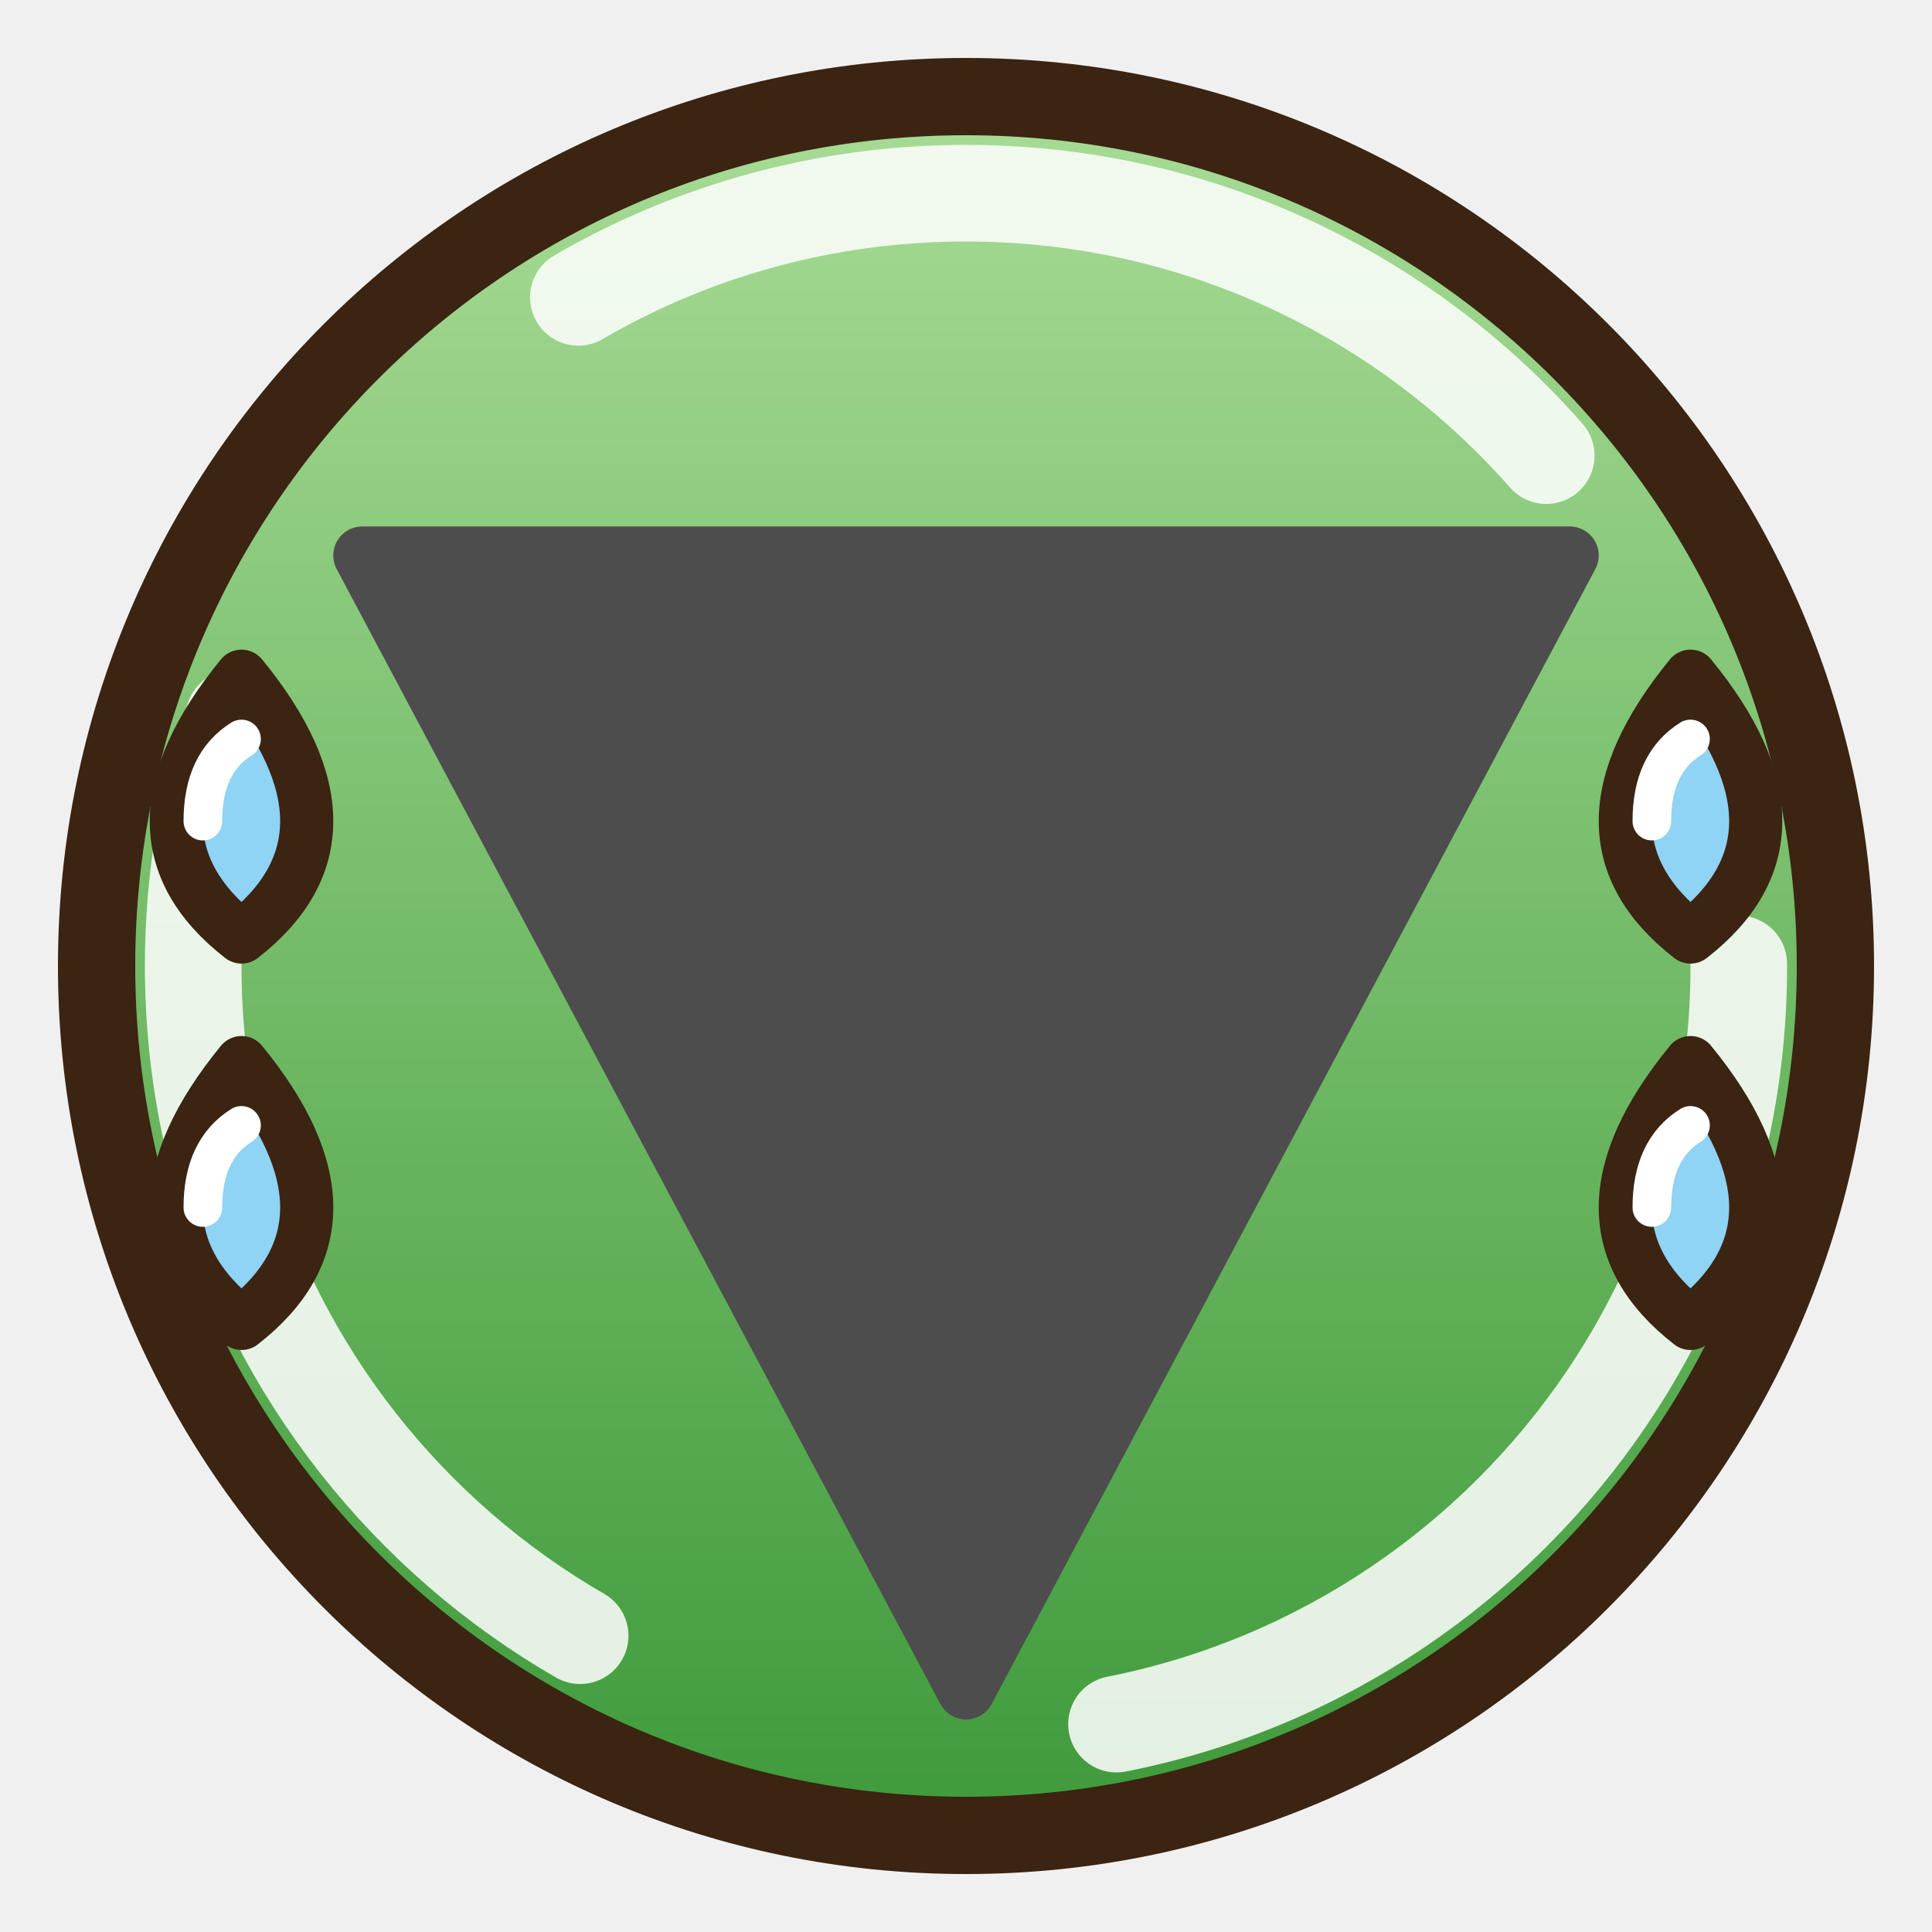
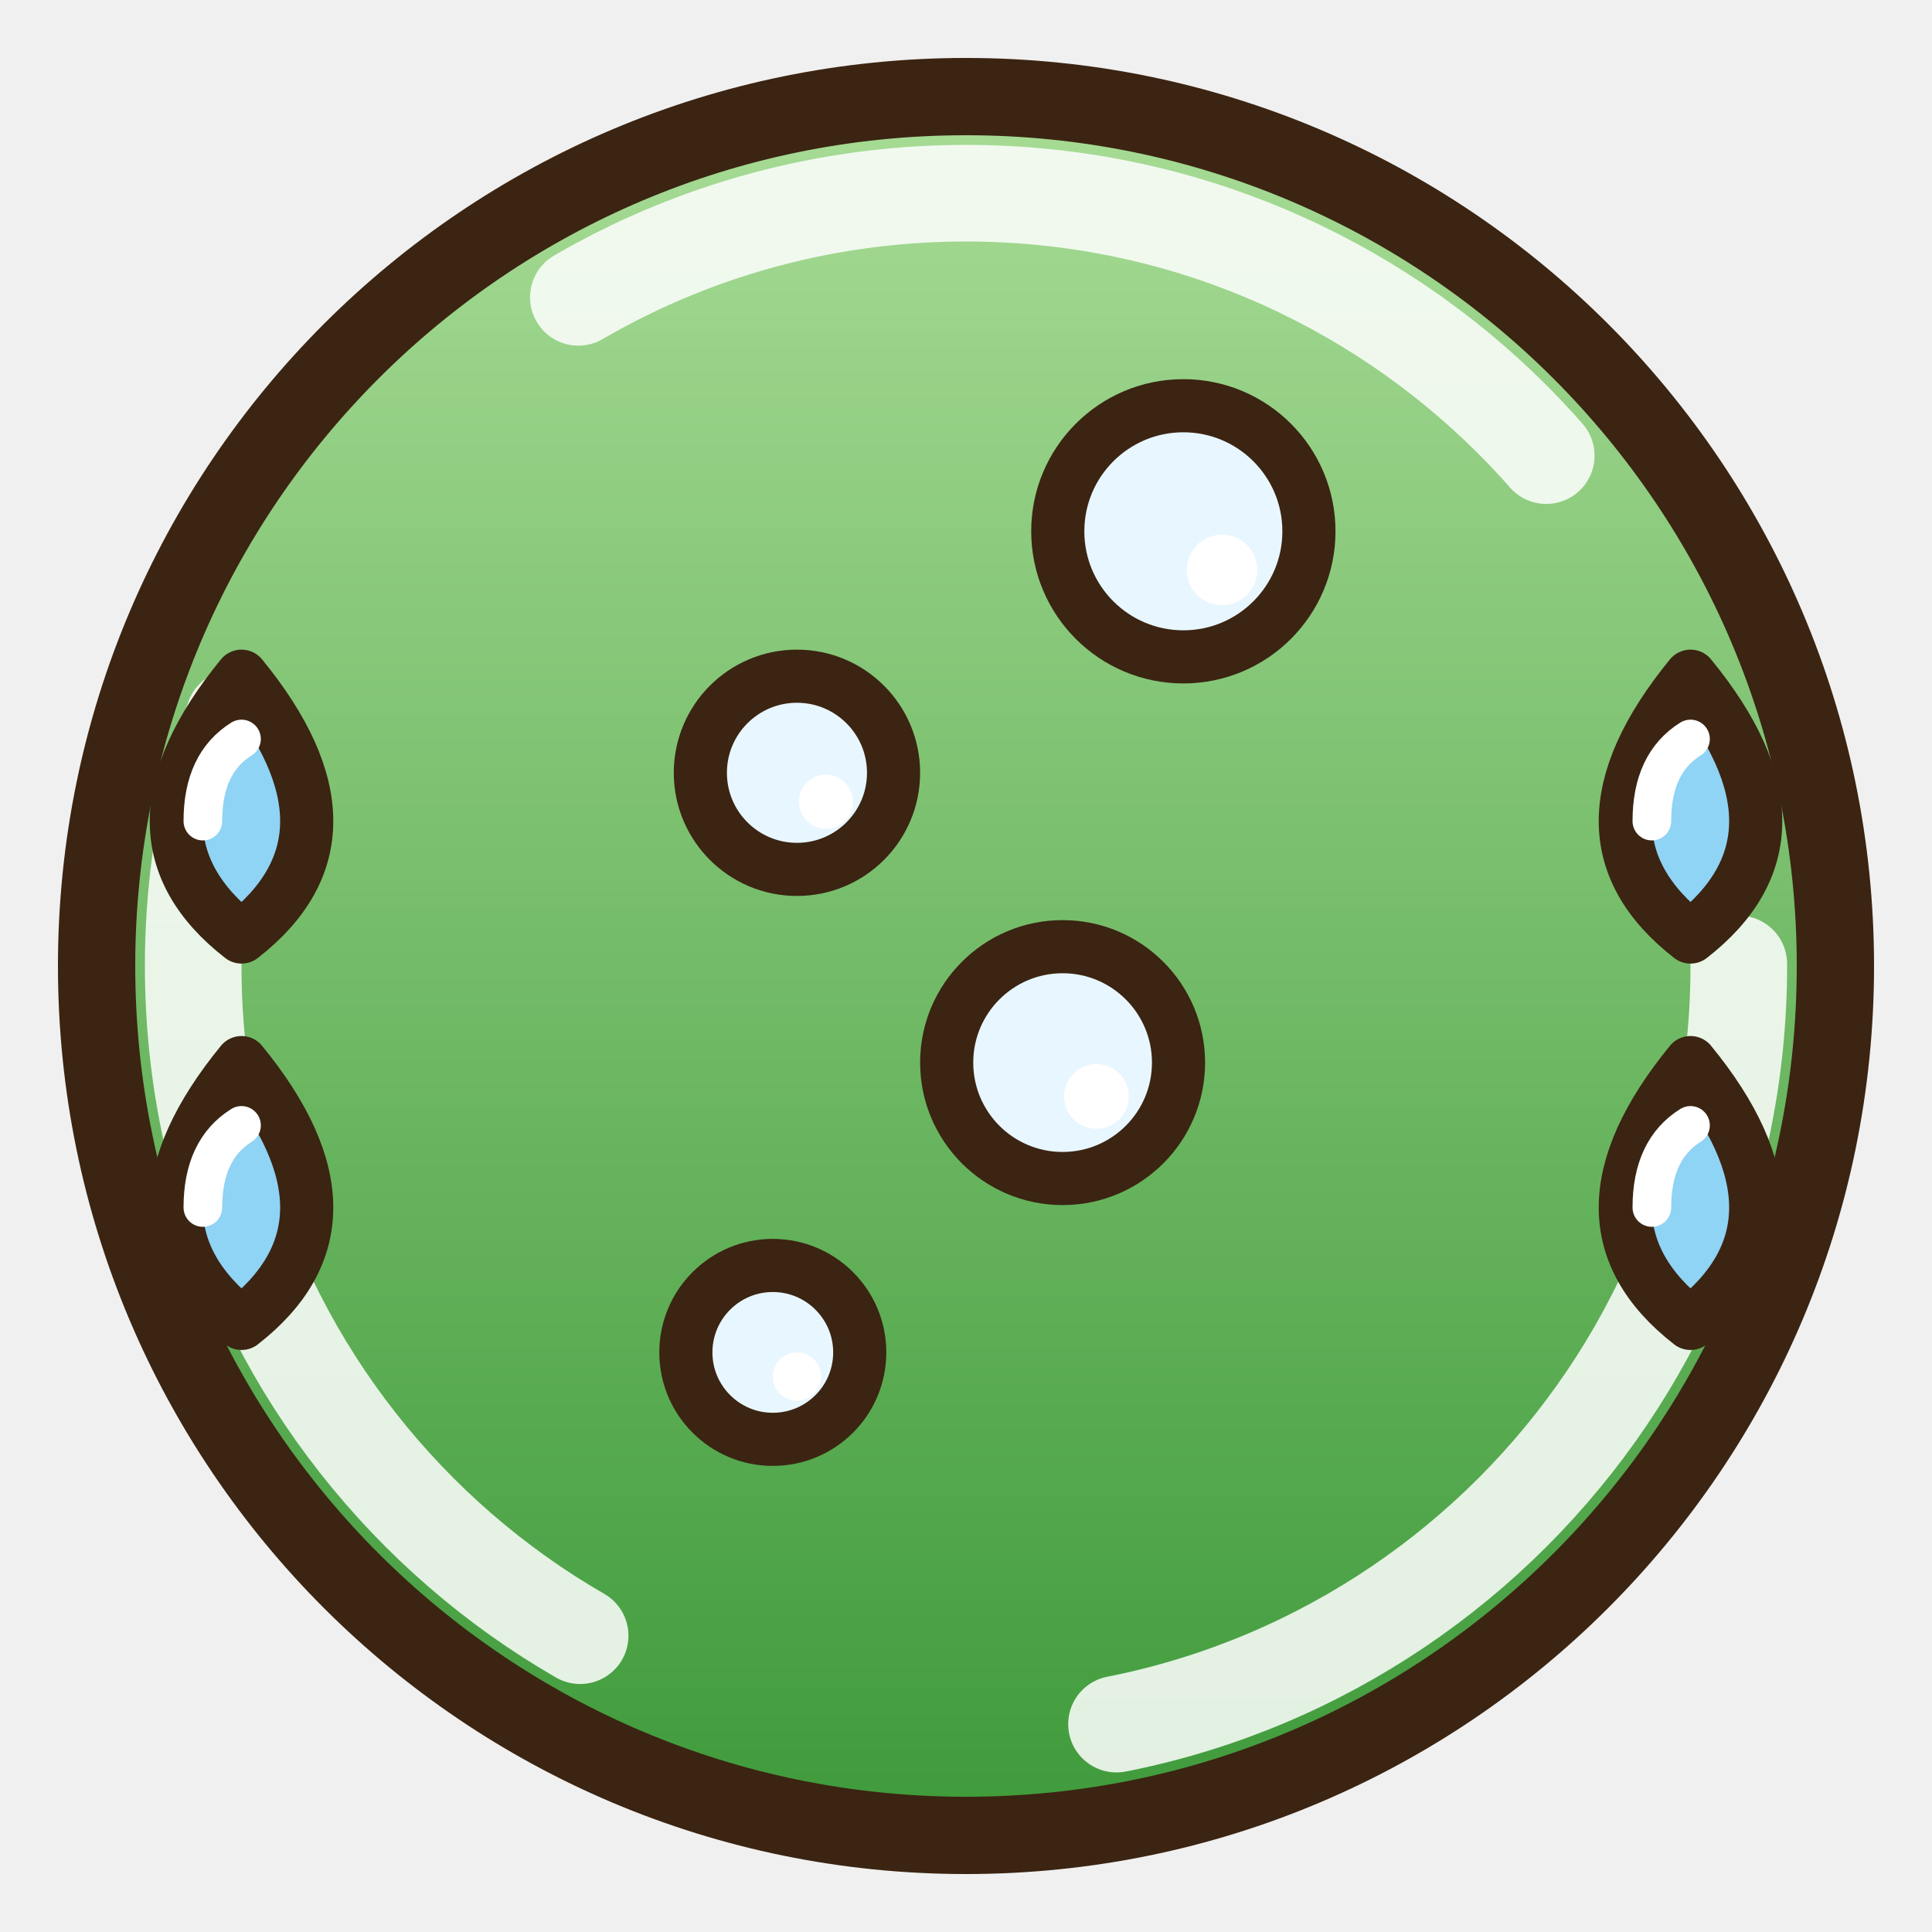
<svg xmlns="http://www.w3.org/2000/svg" width="40" height="40" viewBox="0 0 40 40" role="img" aria-labelledby="title">
  <defs>
    <linearGradient id="gK" x1="0" y1="0" x2="0" y2="1">
      <stop offset="0" stop-color="#A8DC96" />
      <stop offset="1" stop-color="#3E9A3A" />
    </linearGradient>
  </defs>
  <circle cx="20" cy="20" r="18" fill="url(#gK)" stroke="#3B2412" stroke-width="1.6" />
  <circle cx="20" cy="20" r="16" fill="none" stroke="#FFFFFF" stroke-opacity="0.85" stroke-width="2" stroke-linecap="round" stroke-dasharray="22 11.5">
    <animateTransform attributeName="transform" type="rotate" from="0 20 20" to="360 20 20" dur="1.6s" repeatCount="indefinite" />
  </circle>
  <g transform="rotate(180 20 20)">
-     <path d="M20,5 L32.5,28.5 L7.5,28.5 Z" fill="#4D4D4D" stroke="#4D4D4D" stroke-width="1.2" stroke-linejoin="round" />
-     <path d="M15.5,26.5 L20,22 L24.5,26.5" fill="none" stroke="#E6E6E6" stroke-width="1.8" stroke-linecap="round" stroke-linejoin="round" opacity="0">
-       <animate attributeName="opacity" values="0;1;1;0" keyTimes="0;0.2;0.7;1" dur="1.2s" begin="0s" repeatCount="indefinite" />
-       <animateTransform attributeName="transform" type="translate" values="0 0;0 -8" dur="1.2s" begin="0s" repeatCount="indefinite" />
-     </path>
-     <path d="M15.5,26.5 L20,22 L24.5,26.5" fill="none" stroke="#E6E6E6" stroke-width="1.8" stroke-linecap="round" stroke-linejoin="round" opacity="0">
-       <animate attributeName="opacity" values="0;1;1;0" keyTimes="0;0.2;0.7;1" dur="1.2s" begin="0.6s" repeatCount="indefinite" />
-       <animateTransform attributeName="transform" type="translate" values="0 0;0 -8" dur="1.2s" begin="0.6s" repeatCount="indefinite" />
-     </path>
+     <g opacity="1">
+       <animate attributeName="opacity" values="0;1;1;0" keyTimes="0;0.15;0.75;1" dur="2.4s" begin="0.00s" repeatCount="indefinite" />
+       <animateTransform attributeName="transform" type="translate" values="0 8;0 -8" dur="2.4s" begin="0.00s" repeatCount="indefinite" />
+       <circle cx="15.5" cy="29" r="2.6" fill="#E8F6FF" stroke="#3B2412" stroke-width="1.1" />
+       <circle cx="14.7" cy="28.2" r="0.73" fill="#FFFFFF" />
+     </g>
+     <g opacity="1">
+       <animate attributeName="opacity" values="0;1;1;0" keyTimes="0;0.15;0.75;1" dur="2.4s" begin="0.60s" repeatCount="indefinite" />
+       <animateTransform attributeName="transform" type="translate" values="0 8;0 -8" dur="2.4s" begin="0.60s" repeatCount="indefinite" />
+       <circle cx="23.5" cy="24" r="2.0" fill="#E8F6FF" stroke="#3B2412" stroke-width="1.1" />
+       <circle cx="22.9" cy="23.4" r="0.56" fill="#FFFFFF" />
+     </g>
+     <g opacity="1">
+       <animate attributeName="opacity" values="0;1;1;0" keyTimes="0;0.15;0.75;1" dur="2.4s" begin="1.20s" repeatCount="indefinite" />
+       <animateTransform attributeName="transform" type="translate" values="0 8;0 -8" dur="2.4s" begin="1.20s" repeatCount="indefinite" />
+       <circle cx="18" cy="18" r="2.4" fill="#E8F6FF" stroke="#3B2412" stroke-width="1.1" />
+       <circle cx="17.3" cy="17.3" r="0.67" fill="#FFFFFF" />
+     </g>
+     <g opacity="1">
+       <animate attributeName="opacity" values="0;1;1;0" keyTimes="0;0.15;0.75;1" dur="2.4s" begin="1.80s" repeatCount="indefinite" />
+       <animateTransform attributeName="transform" type="translate" values="0 8;0 -8" dur="2.4s" begin="1.80s" repeatCount="indefinite" />
+       <circle cx="24" cy="12" r="1.8" fill="#E8F6FF" stroke="#3B2412" stroke-width="1.1" />
+       <circle cx="23.5" cy="11.5" r="0.50" fill="#FFFFFF" />
+     </g>
  </g>
  <g opacity="1">
    <animate attributeName="opacity" values="0;1;1;0" keyTimes="0;0.15;0.7;1" dur="1.4s" begin="0s" repeatCount="indefinite" />
    <animateTransform attributeName="transform" type="translate" values="0 0;-7 -3" dur="1.4s" begin="0s" repeatCount="indefinite" />
    <path d="M5,14 q2.7,3.3 0,5.4 q-2.7,-2.1 0,-5.4 z" fill="#8FD3F5" stroke="#3B2412" stroke-width="1.1" stroke-linejoin="round" />
    <path d="M4.2,17 q0,-1.2 0.8,-1.7" fill="none" stroke="#FFFFFF" stroke-width="0.8" stroke-linecap="round" />
  </g>
  <g opacity="1">
    <animate attributeName="opacity" values="0;1;1;0" keyTimes="0;0.15;0.7;1" dur="1.4s" begin="0.35s" repeatCount="indefinite" />
    <animateTransform attributeName="transform" type="translate" values="0 0;7 -3" dur="1.4s" begin="0.35s" repeatCount="indefinite" />
    <path d="M35,14 q2.7,3.3 0,5.4 q-2.7,-2.1 0,-5.4 z" fill="#8FD3F5" stroke="#3B2412" stroke-width="1.1" stroke-linejoin="round" />
    <path d="M34.2,17 q0,-1.2 0.8,-1.7" fill="none" stroke="#FFFFFF" stroke-width="0.8" stroke-linecap="round" />
  </g>
  <g opacity="1">
    <animate attributeName="opacity" values="0;1;1;0" keyTimes="0;0.15;0.7;1" dur="1.4s" begin="0.7s" repeatCount="indefinite" />
    <animateTransform attributeName="transform" type="translate" values="0 0;-7 1" dur="1.4s" begin="0.7s" repeatCount="indefinite" />
    <path d="M5,22 q2.7,3.3 0,5.4 q-2.7,-2.1 0,-5.4 z" fill="#8FD3F5" stroke="#3B2412" stroke-width="1.1" stroke-linejoin="round" />
    <path d="M4.2,25 q0,-1.2 0.8,-1.7" fill="none" stroke="#FFFFFF" stroke-width="0.8" stroke-linecap="round" />
  </g>
  <g opacity="1">
    <animate attributeName="opacity" values="0;1;1;0" keyTimes="0;0.15;0.7;1" dur="1.4s" begin="1.0s" repeatCount="indefinite" />
    <animateTransform attributeName="transform" type="translate" values="0 0;7 1" dur="1.4s" begin="1.0s" repeatCount="indefinite" />
    <path d="M35,22 q2.7,3.3 0,5.4 q-2.7,-2.1 0,-5.4 z" fill="#8FD3F5" stroke="#3B2412" stroke-width="1.1" stroke-linejoin="round" />
    <path d="M34.2,25 q0,-1.2 0.8,-1.7" fill="none" stroke="#FFFFFF" stroke-width="0.8" stroke-linecap="round" />
  </g>
</svg>
